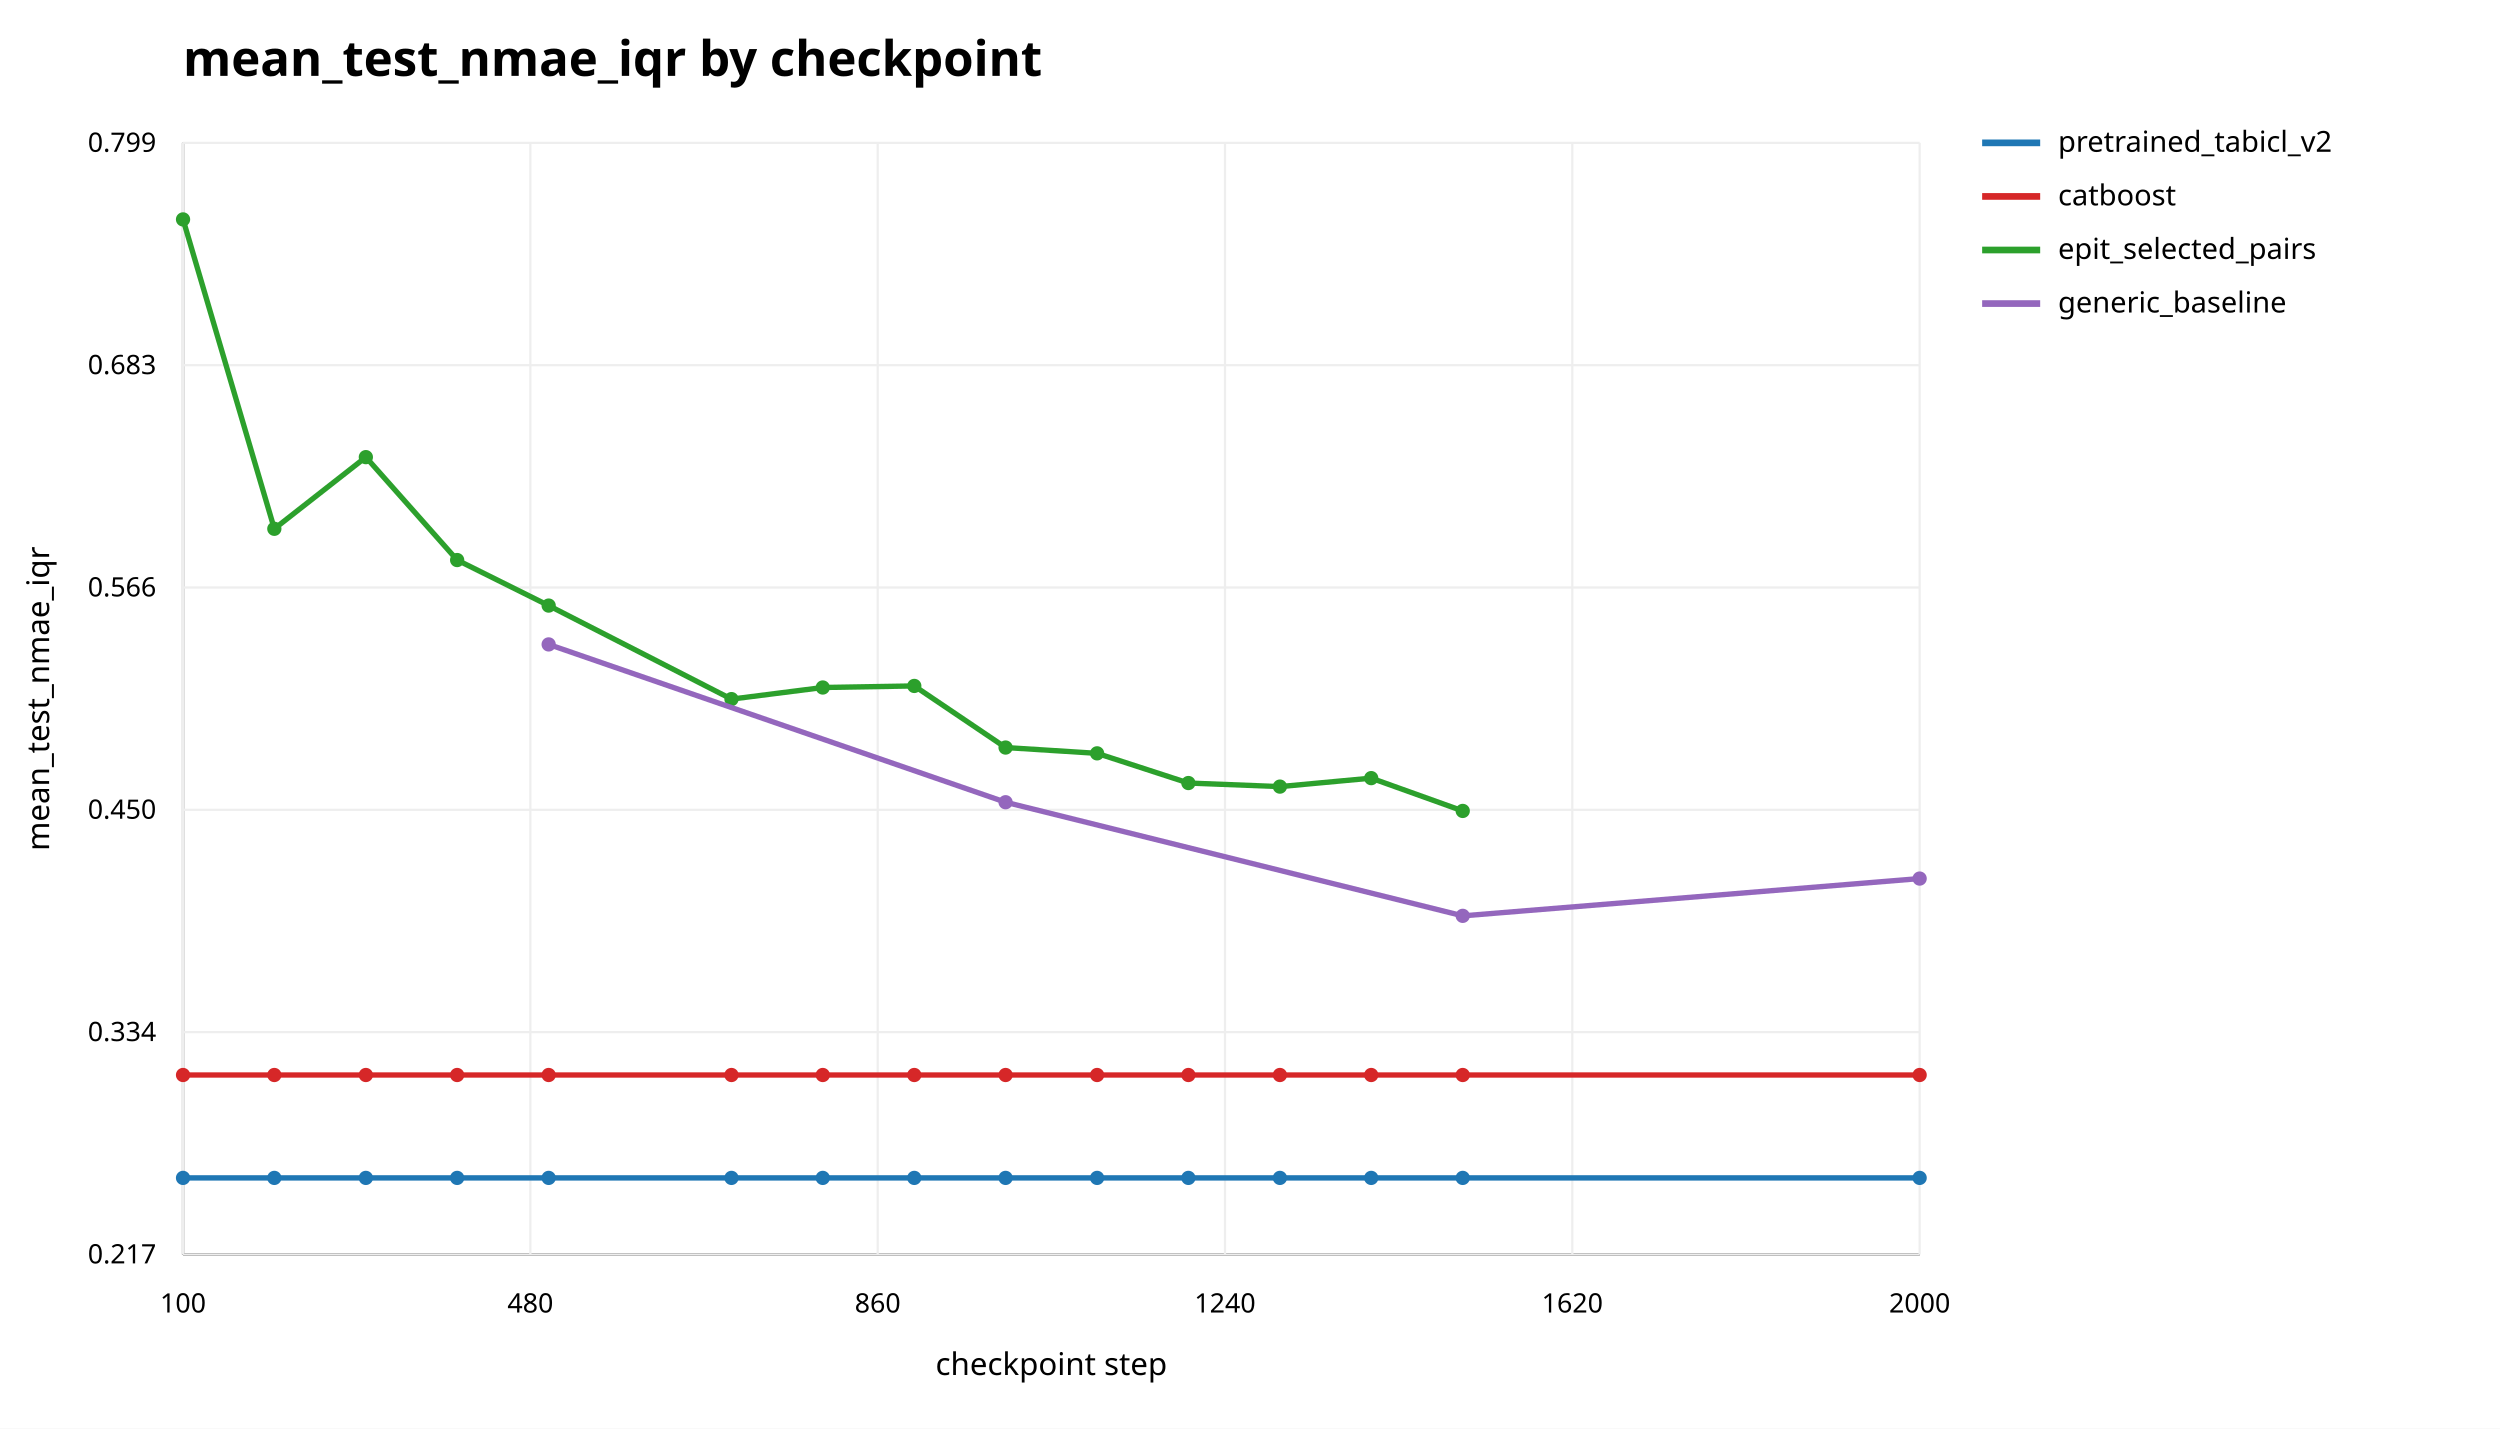
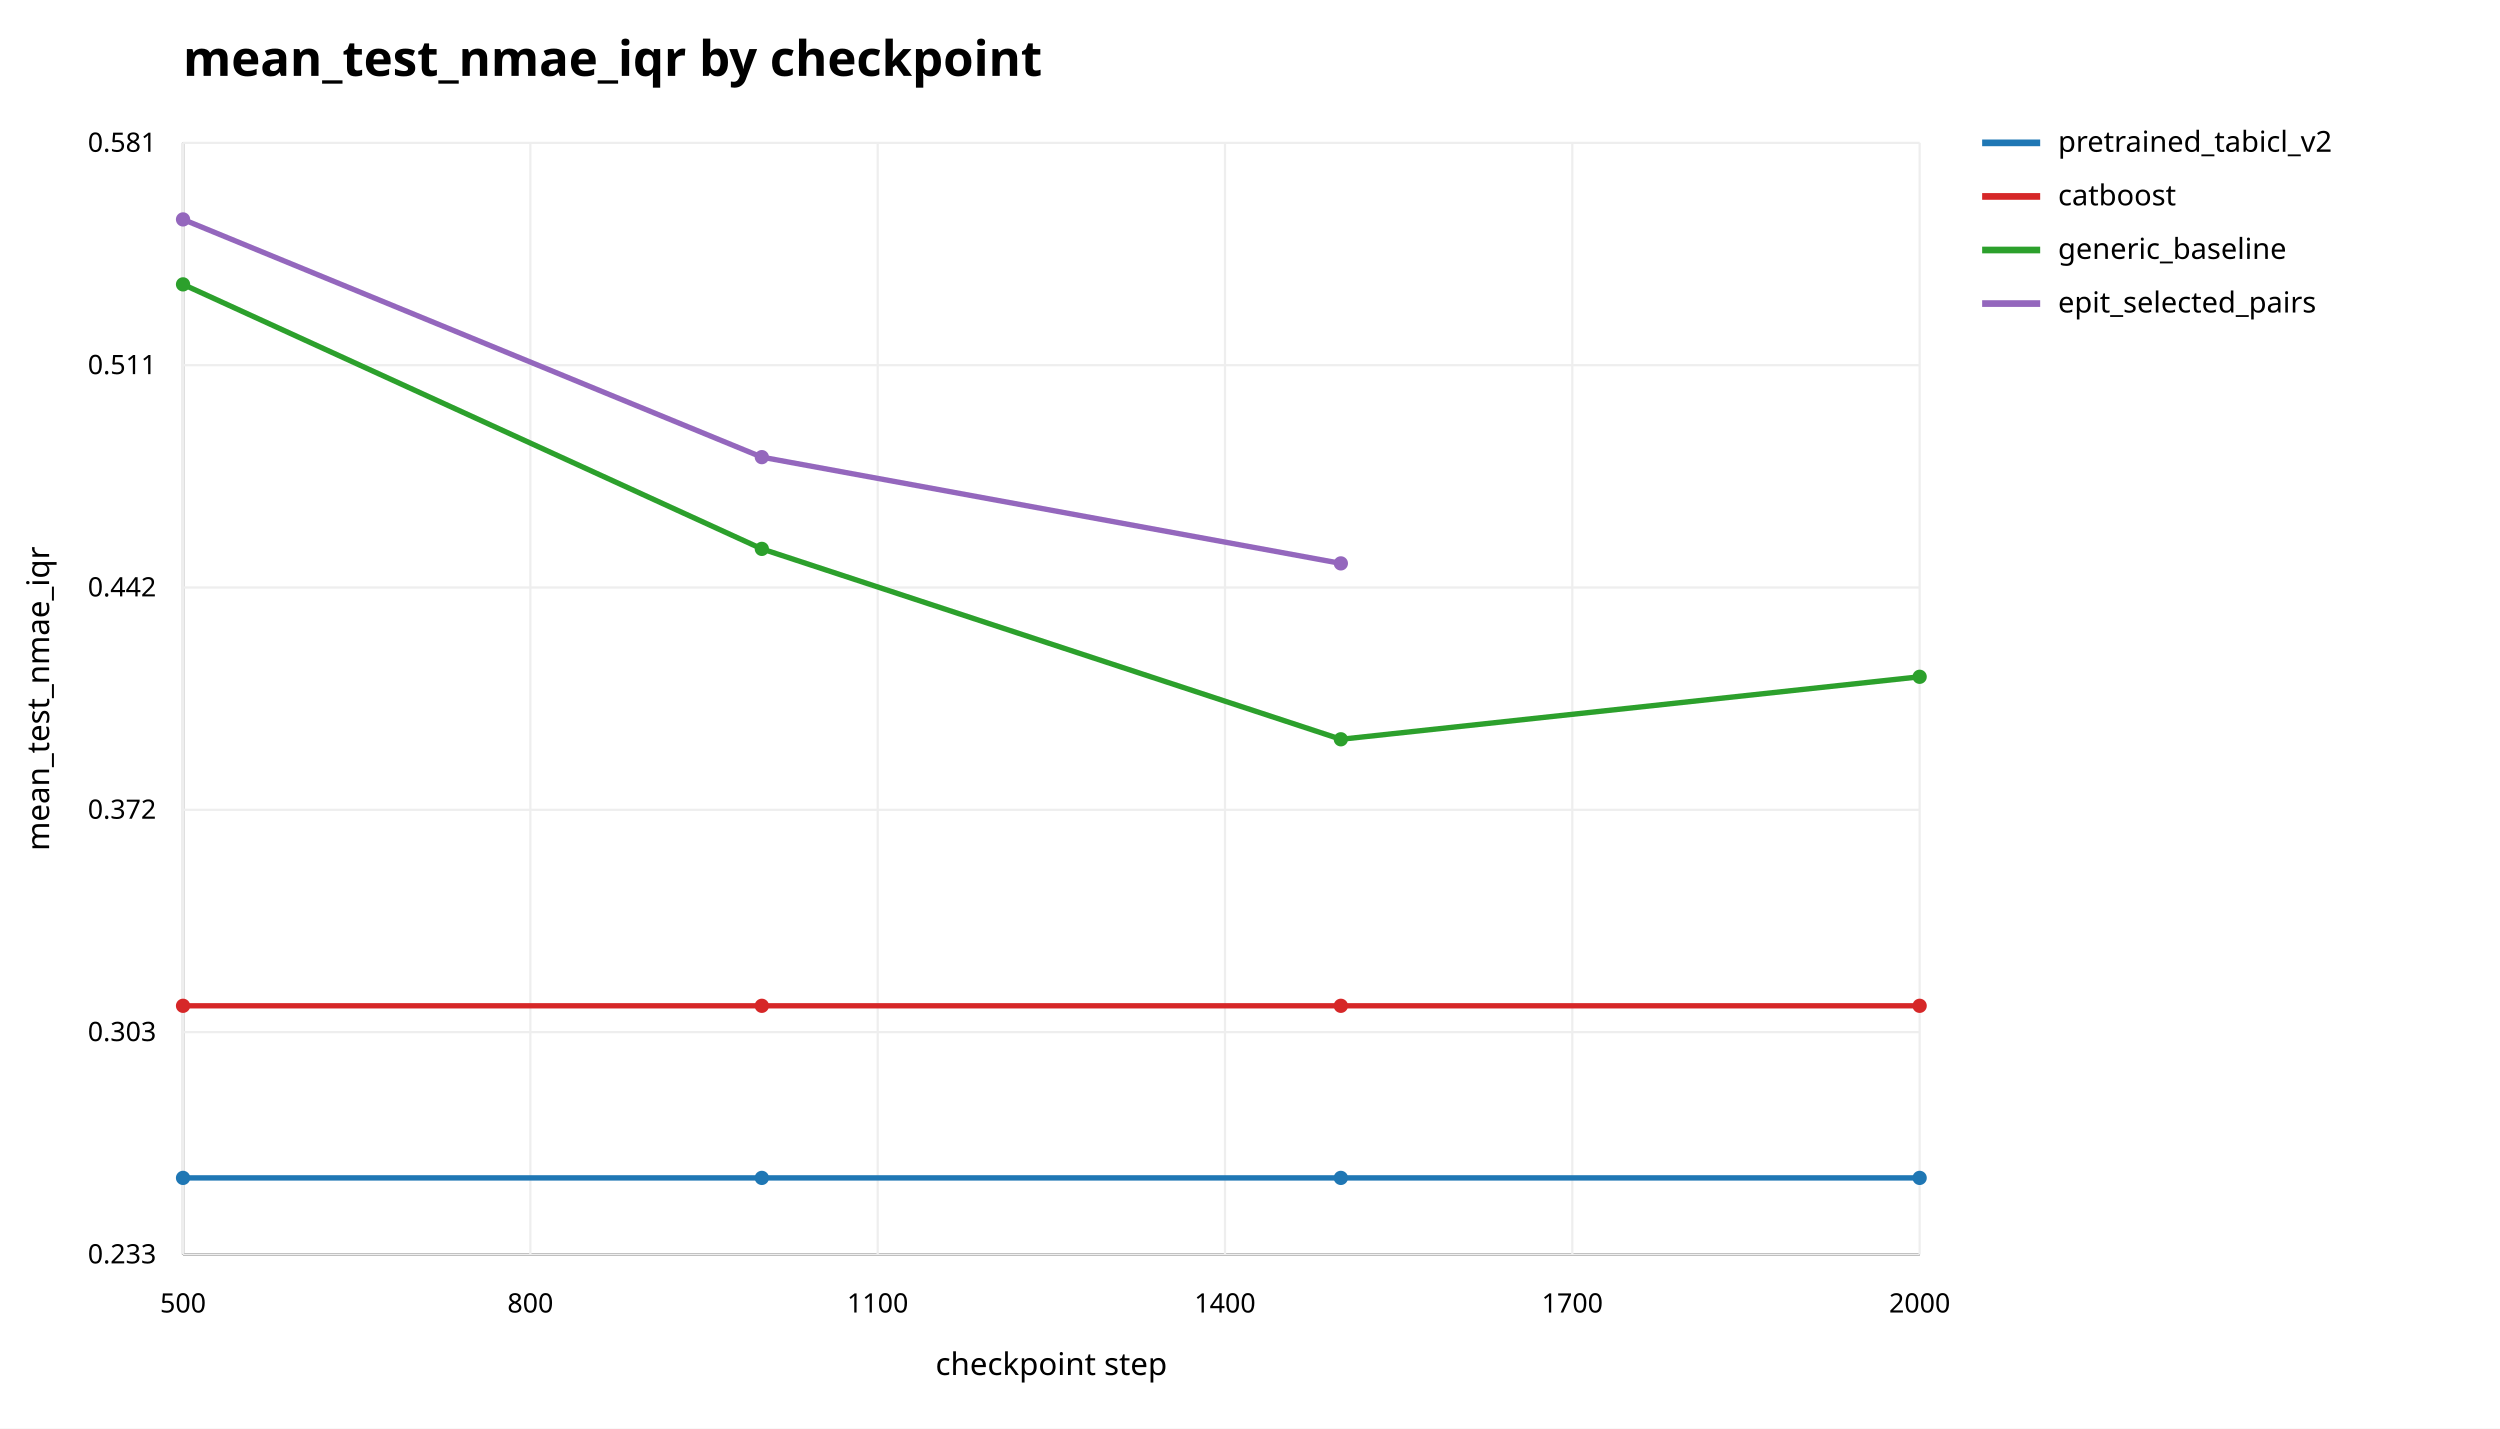
<svg xmlns="http://www.w3.org/2000/svg" width="1120" height="640" viewBox="0 0 1120 640">
  <rect width="1120" height="640" fill="white" />
  <text x="82" y="34" font-size="22" font-family="sans-serif" font-weight="700">mean_test_nmae_iqr by checkpoint</text>
  <line x1="82" y1="562" x2="860" y2="562" stroke="#222" />
  <line x1="82" y1="64" x2="82" y2="562" stroke="#222" />
  <line x1="82.0" y1="64" x2="82.0" y2="562" stroke="#eeeeee" />
  <line x1="82" y1="562.0" x2="860" y2="562.0" stroke="#eeeeee" />
-   <text x="82.0" y="588" text-anchor="middle" font-size="12" font-family="sans-serif">100</text>
-   <text x="70" y="566.0" text-anchor="end" font-size="12" font-family="sans-serif">0.217</text>
+   <text x="82.0" y="588" text-anchor="middle" font-size="12" font-family="sans-serif">500</text>
+   <text x="70" y="566.0" text-anchor="end" font-size="12" font-family="sans-serif">0.233</text>
  <line x1="237.6" y1="64" x2="237.6" y2="562" stroke="#eeeeee" />
  <line x1="82" y1="462.4" x2="860" y2="462.4" stroke="#eeeeee" />
-   <text x="237.6" y="588" text-anchor="middle" font-size="12" font-family="sans-serif">480</text>
-   <text x="70" y="466.4" text-anchor="end" font-size="12" font-family="sans-serif">0.334</text>
+   <text x="237.6" y="588" text-anchor="middle" font-size="12" font-family="sans-serif">800</text>
+   <text x="70" y="466.4" text-anchor="end" font-size="12" font-family="sans-serif">0.303</text>
  <line x1="393.2" y1="64" x2="393.2" y2="562" stroke="#eeeeee" />
  <line x1="82" y1="362.8" x2="860" y2="362.8" stroke="#eeeeee" />
-   <text x="393.2" y="588" text-anchor="middle" font-size="12" font-family="sans-serif">860</text>
-   <text x="70" y="366.8" text-anchor="end" font-size="12" font-family="sans-serif">0.450</text>
+   <text x="393.2" y="588" text-anchor="middle" font-size="12" font-family="sans-serif">1100</text>
+   <text x="70" y="366.8" text-anchor="end" font-size="12" font-family="sans-serif">0.372</text>
  <line x1="548.8" y1="64" x2="548.8" y2="562" stroke="#eeeeee" />
  <line x1="82" y1="263.2" x2="860" y2="263.2" stroke="#eeeeee" />
-   <text x="548.8" y="588" text-anchor="middle" font-size="12" font-family="sans-serif">1240</text>
-   <text x="70" y="267.2" text-anchor="end" font-size="12" font-family="sans-serif">0.566</text>
+   <text x="548.8" y="588" text-anchor="middle" font-size="12" font-family="sans-serif">1400</text>
+   <text x="70" y="267.2" text-anchor="end" font-size="12" font-family="sans-serif">0.442</text>
  <line x1="704.4" y1="64" x2="704.4" y2="562" stroke="#eeeeee" />
  <line x1="82" y1="163.6" x2="860" y2="163.6" stroke="#eeeeee" />
-   <text x="704.4" y="588" text-anchor="middle" font-size="12" font-family="sans-serif">1620</text>
-   <text x="70" y="167.6" text-anchor="end" font-size="12" font-family="sans-serif">0.683</text>
+   <text x="704.4" y="588" text-anchor="middle" font-size="12" font-family="sans-serif">1700</text>
+   <text x="70" y="167.6" text-anchor="end" font-size="12" font-family="sans-serif">0.511</text>
  <line x1="860.0" y1="64" x2="860.0" y2="562" stroke="#eeeeee" />
  <line x1="82" y1="64.0" x2="860" y2="64.0" stroke="#eeeeee" />
  <text x="860.0" y="588" text-anchor="middle" font-size="12" font-family="sans-serif">2000</text>
-   <text x="70" y="68.0" text-anchor="end" font-size="12" font-family="sans-serif">0.799</text>
+   <text x="70" y="68.0" text-anchor="end" font-size="12" font-family="sans-serif">0.581</text>
  <text x="471.0" y="616" text-anchor="middle" font-size="14" font-family="sans-serif">checkpoint step</text>
  <text x="22" y="313.0" transform="rotate(-90 22 313.0)" text-anchor="middle" font-size="14" font-family="sans-serif">mean_test_nmae_iqr</text>
-   <polyline points="82.0,527.7 122.9,527.7 163.9,527.7 204.8,527.7 245.8,527.7 327.7,527.7 368.6,527.7 409.6,527.7 450.5,527.7 491.5,527.7 532.4,527.7 573.4,527.7 614.3,527.7 655.3,527.7 860.0,527.7" fill="none" stroke="#1f77b4" stroke-width="2.4" stroke-linejoin="round" stroke-linecap="round" />
+   <polyline points="82.0,527.7 341.3,527.7 600.7,527.7 860.0,527.7" fill="none" stroke="#1f77b4" stroke-width="2.4" stroke-linejoin="round" stroke-linecap="round" />
  <circle cx="82.0" cy="527.7" r="3.2" fill="#1f77b4" />
-   <circle cx="122.9" cy="527.7" r="3.2" fill="#1f77b4" />
-   <circle cx="163.9" cy="527.7" r="3.2" fill="#1f77b4" />
-   <circle cx="204.8" cy="527.7" r="3.2" fill="#1f77b4" />
-   <circle cx="245.8" cy="527.7" r="3.2" fill="#1f77b4" />
-   <circle cx="327.7" cy="527.7" r="3.2" fill="#1f77b4" />
-   <circle cx="368.6" cy="527.7" r="3.2" fill="#1f77b4" />
-   <circle cx="409.6" cy="527.7" r="3.2" fill="#1f77b4" />
-   <circle cx="450.5" cy="527.7" r="3.2" fill="#1f77b4" />
-   <circle cx="491.5" cy="527.7" r="3.2" fill="#1f77b4" />
-   <circle cx="532.4" cy="527.7" r="3.2" fill="#1f77b4" />
-   <circle cx="573.4" cy="527.7" r="3.2" fill="#1f77b4" />
-   <circle cx="614.3" cy="527.7" r="3.2" fill="#1f77b4" />
-   <circle cx="655.3" cy="527.7" r="3.2" fill="#1f77b4" />
+   <circle cx="341.3" cy="527.7" r="3.2" fill="#1f77b4" />
+   <circle cx="600.7" cy="527.7" r="3.2" fill="#1f77b4" />
  <circle cx="860.0" cy="527.7" r="3.2" fill="#1f77b4" />
  <line x1="888" y1="64" x2="914" y2="64" stroke="#1f77b4" stroke-width="3" />
  <text x="922" y="68" font-size="13" font-family="sans-serif">pretrained_tabicl_v2</text>
-   <polyline points="82.0,481.6 122.9,481.6 163.9,481.6 204.8,481.6 245.8,481.6 327.7,481.6 368.6,481.6 409.6,481.6 450.5,481.6 491.5,481.6 532.4,481.6 573.4,481.6 614.3,481.6 655.3,481.6 860.0,481.6" fill="none" stroke="#d62728" stroke-width="2.4" stroke-linejoin="round" stroke-linecap="round" />
-   <circle cx="82.0" cy="481.6" r="3.2" fill="#d62728" />
-   <circle cx="122.9" cy="481.6" r="3.2" fill="#d62728" />
-   <circle cx="163.9" cy="481.6" r="3.2" fill="#d62728" />
-   <circle cx="204.8" cy="481.6" r="3.2" fill="#d62728" />
-   <circle cx="245.8" cy="481.6" r="3.2" fill="#d62728" />
-   <circle cx="327.7" cy="481.6" r="3.2" fill="#d62728" />
-   <circle cx="368.6" cy="481.6" r="3.2" fill="#d62728" />
-   <circle cx="409.6" cy="481.6" r="3.2" fill="#d62728" />
-   <circle cx="450.5" cy="481.6" r="3.2" fill="#d62728" />
-   <circle cx="491.5" cy="481.6" r="3.2" fill="#d62728" />
-   <circle cx="532.4" cy="481.6" r="3.2" fill="#d62728" />
-   <circle cx="573.4" cy="481.6" r="3.2" fill="#d62728" />
-   <circle cx="614.3" cy="481.6" r="3.2" fill="#d62728" />
-   <circle cx="655.3" cy="481.6" r="3.2" fill="#d62728" />
-   <circle cx="860.0" cy="481.6" r="3.2" fill="#d62728" />
+   <polyline points="82.0,450.6 341.3,450.6 600.7,450.6 860.0,450.6" fill="none" stroke="#d62728" stroke-width="2.4" stroke-linejoin="round" stroke-linecap="round" />
+   <circle cx="82.0" cy="450.6" r="3.2" fill="#d62728" />
+   <circle cx="341.3" cy="450.6" r="3.2" fill="#d62728" />
+   <circle cx="600.7" cy="450.6" r="3.2" fill="#d62728" />
+   <circle cx="860.0" cy="450.6" r="3.2" fill="#d62728" />
  <line x1="888" y1="88" x2="914" y2="88" stroke="#d62728" stroke-width="3" />
  <text x="922" y="92" font-size="13" font-family="sans-serif">catboost</text>
-   <polyline points="82.0,98.3 122.9,236.9 163.9,204.8 204.8,250.9 245.8,271.3 327.7,313.2 368.6,308.0 409.6,307.3 450.5,334.9 491.5,337.5 532.4,350.8 573.4,352.4 614.3,348.6 655.3,363.3" fill="none" stroke="#2ca02c" stroke-width="2.4" stroke-linejoin="round" stroke-linecap="round" />
-   <circle cx="82.0" cy="98.3" r="3.2" fill="#2ca02c" />
-   <circle cx="122.9" cy="236.9" r="3.2" fill="#2ca02c" />
-   <circle cx="163.9" cy="204.8" r="3.2" fill="#2ca02c" />
-   <circle cx="204.8" cy="250.9" r="3.2" fill="#2ca02c" />
-   <circle cx="245.8" cy="271.3" r="3.2" fill="#2ca02c" />
-   <circle cx="327.7" cy="313.2" r="3.2" fill="#2ca02c" />
-   <circle cx="368.6" cy="308.0" r="3.2" fill="#2ca02c" />
-   <circle cx="409.6" cy="307.3" r="3.2" fill="#2ca02c" />
-   <circle cx="450.5" cy="334.9" r="3.2" fill="#2ca02c" />
-   <circle cx="491.5" cy="337.5" r="3.2" fill="#2ca02c" />
-   <circle cx="532.4" cy="350.8" r="3.2" fill="#2ca02c" />
-   <circle cx="573.4" cy="352.4" r="3.2" fill="#2ca02c" />
-   <circle cx="614.3" cy="348.6" r="3.2" fill="#2ca02c" />
-   <circle cx="655.3" cy="363.3" r="3.2" fill="#2ca02c" />
+   <polyline points="82.0,127.4 341.3,245.9 600.7,331.2 860.0,303.2" fill="none" stroke="#2ca02c" stroke-width="2.4" stroke-linejoin="round" stroke-linecap="round" />
+   <circle cx="82.0" cy="127.4" r="3.2" fill="#2ca02c" />
+   <circle cx="341.3" cy="245.9" r="3.2" fill="#2ca02c" />
+   <circle cx="600.7" cy="331.2" r="3.2" fill="#2ca02c" />
+   <circle cx="860.0" cy="303.2" r="3.2" fill="#2ca02c" />
  <line x1="888" y1="112" x2="914" y2="112" stroke="#2ca02c" stroke-width="3" />
-   <text x="922" y="116" font-size="13" font-family="sans-serif">epit_selected_pairs</text>
-   <polyline points="245.8,288.7 450.5,359.4 655.3,410.3 860.0,393.6" fill="none" stroke="#9467bd" stroke-width="2.4" stroke-linejoin="round" stroke-linecap="round" />
-   <circle cx="245.8" cy="288.7" r="3.2" fill="#9467bd" />
-   <circle cx="450.5" cy="359.4" r="3.2" fill="#9467bd" />
-   <circle cx="655.3" cy="410.3" r="3.2" fill="#9467bd" />
-   <circle cx="860.0" cy="393.6" r="3.2" fill="#9467bd" />
+   <text x="922" y="116" font-size="13" font-family="sans-serif">generic_baseline</text>
+   <polyline points="82.0,98.3 341.3,204.8 600.7,252.4" fill="none" stroke="#9467bd" stroke-width="2.4" stroke-linejoin="round" stroke-linecap="round" />
+   <circle cx="82.0" cy="98.3" r="3.2" fill="#9467bd" />
+   <circle cx="341.3" cy="204.8" r="3.2" fill="#9467bd" />
+   <circle cx="600.7" cy="252.4" r="3.2" fill="#9467bd" />
  <line x1="888" y1="136" x2="914" y2="136" stroke="#9467bd" stroke-width="3" />
-   <text x="922" y="140" font-size="13" font-family="sans-serif">generic_baseline</text>
+   <text x="922" y="140" font-size="13" font-family="sans-serif">epit_selected_pairs</text>
</svg>
